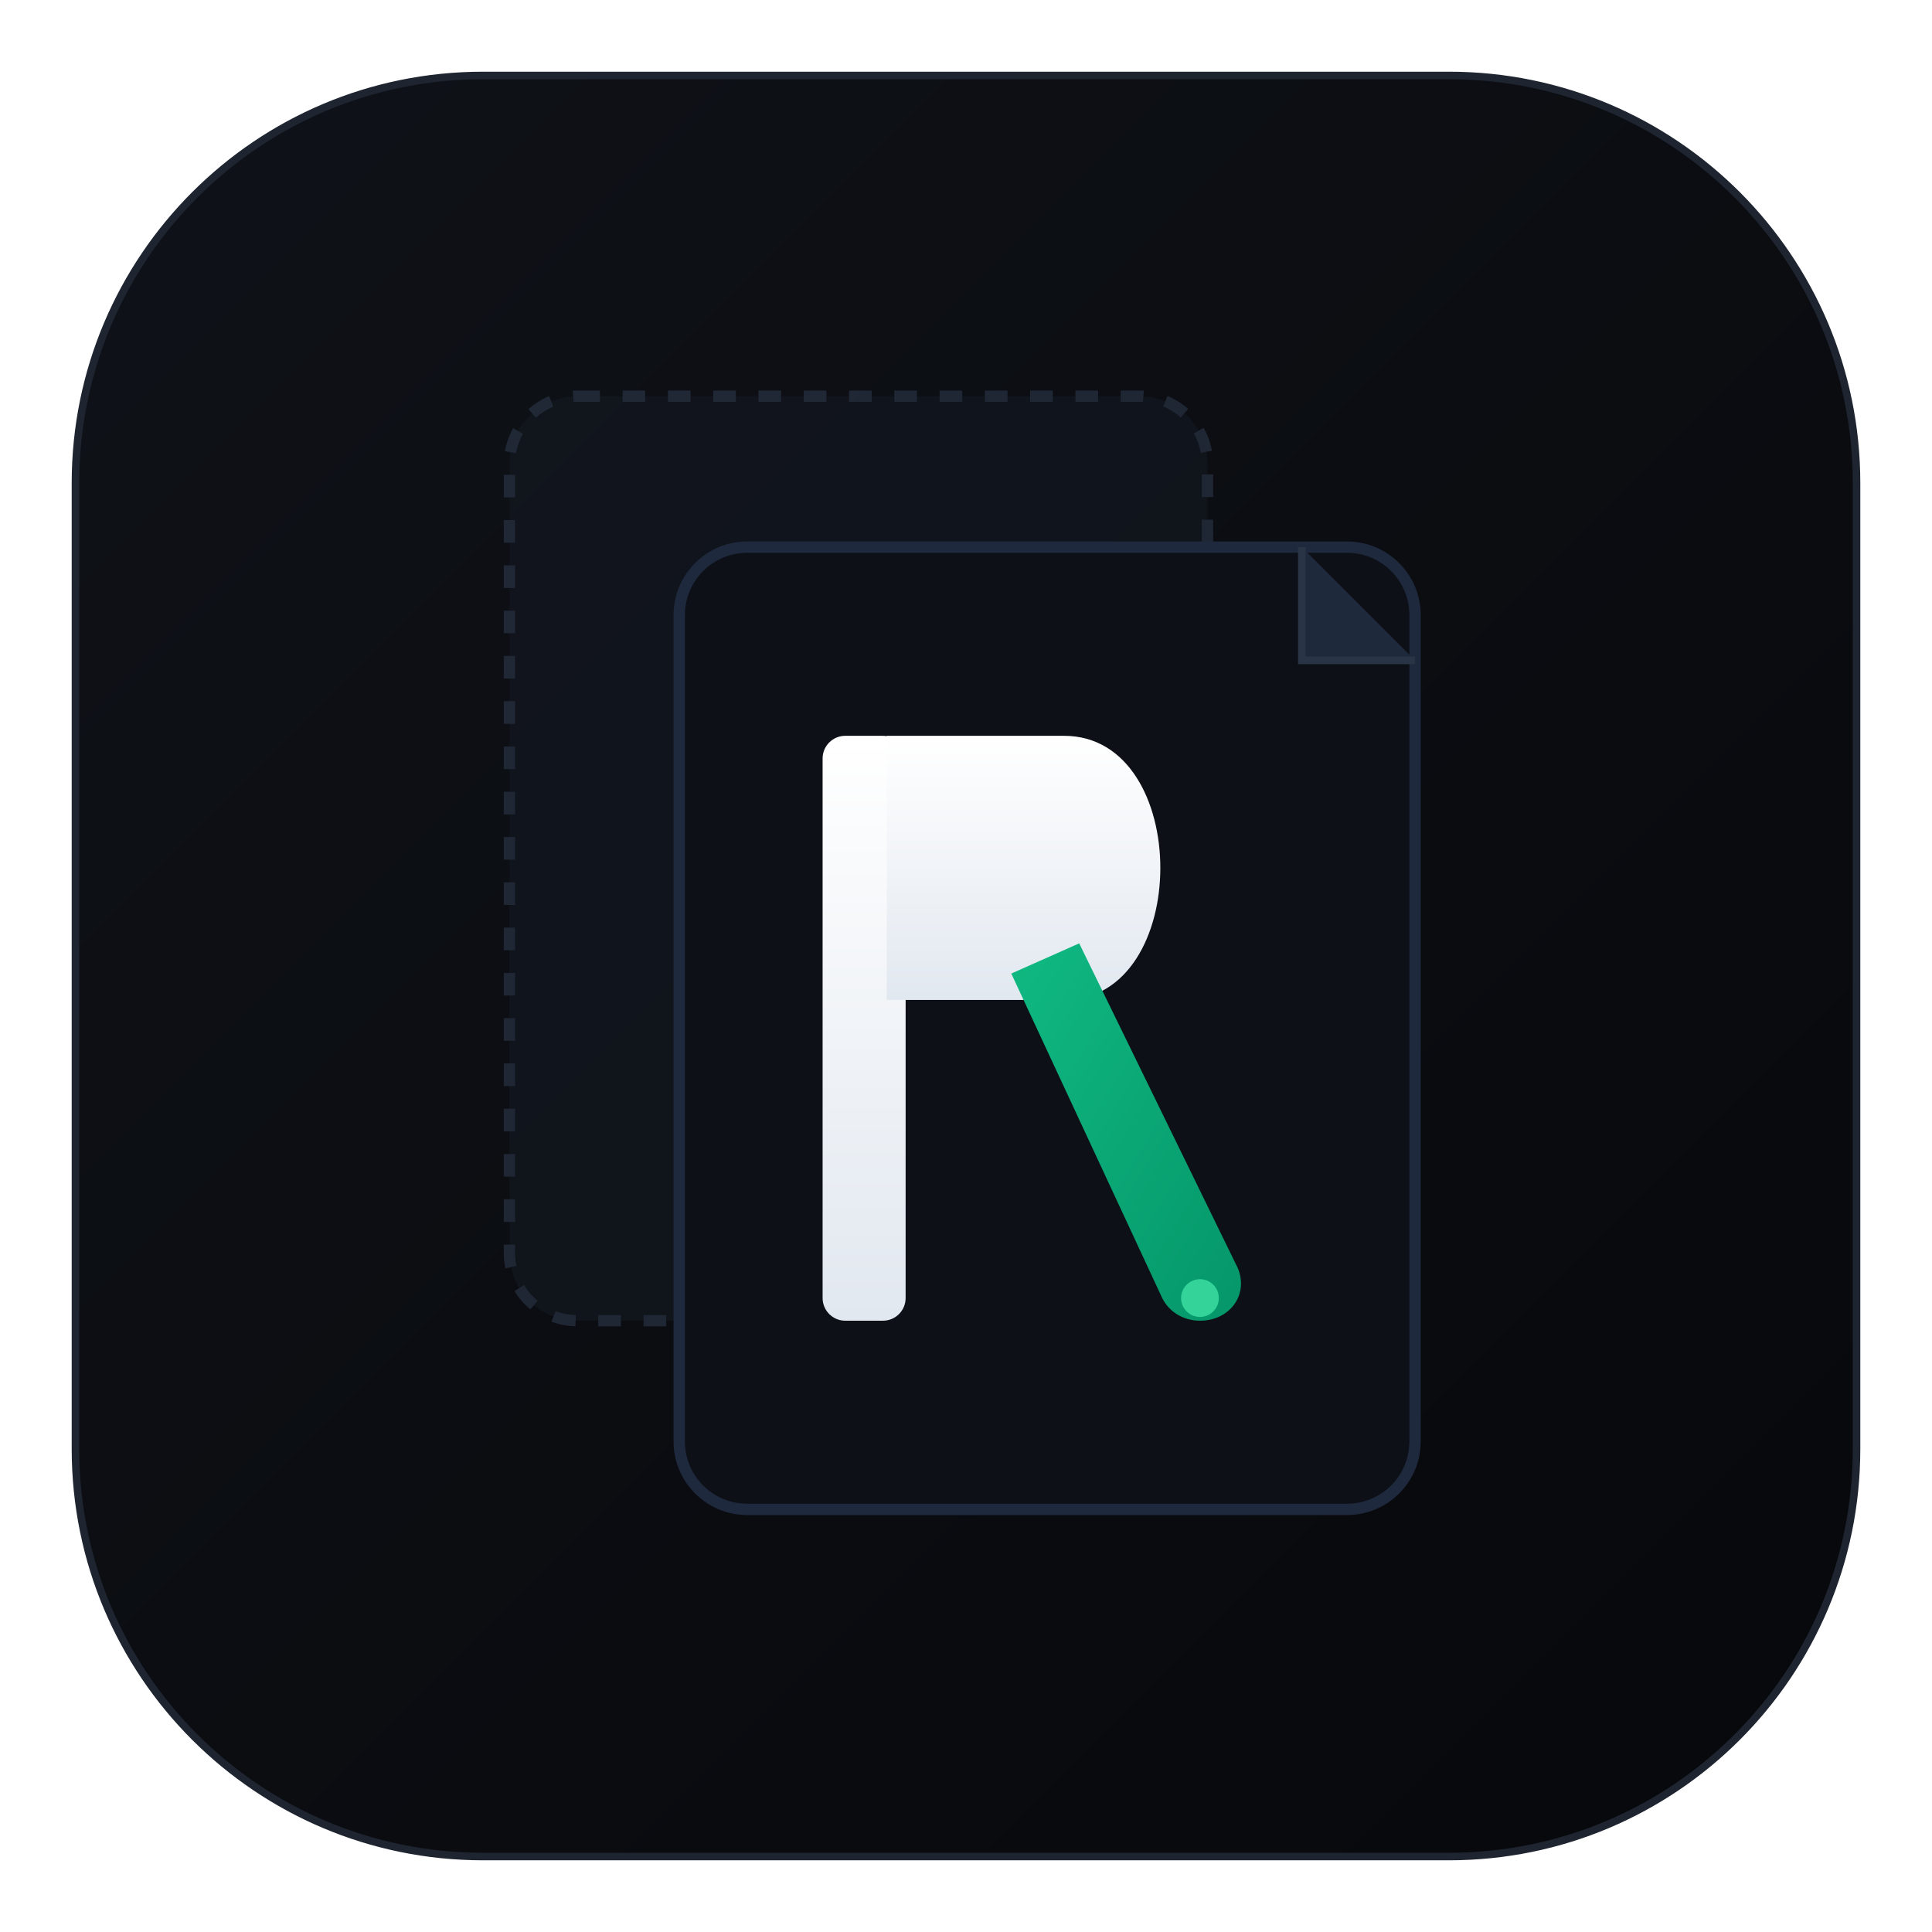
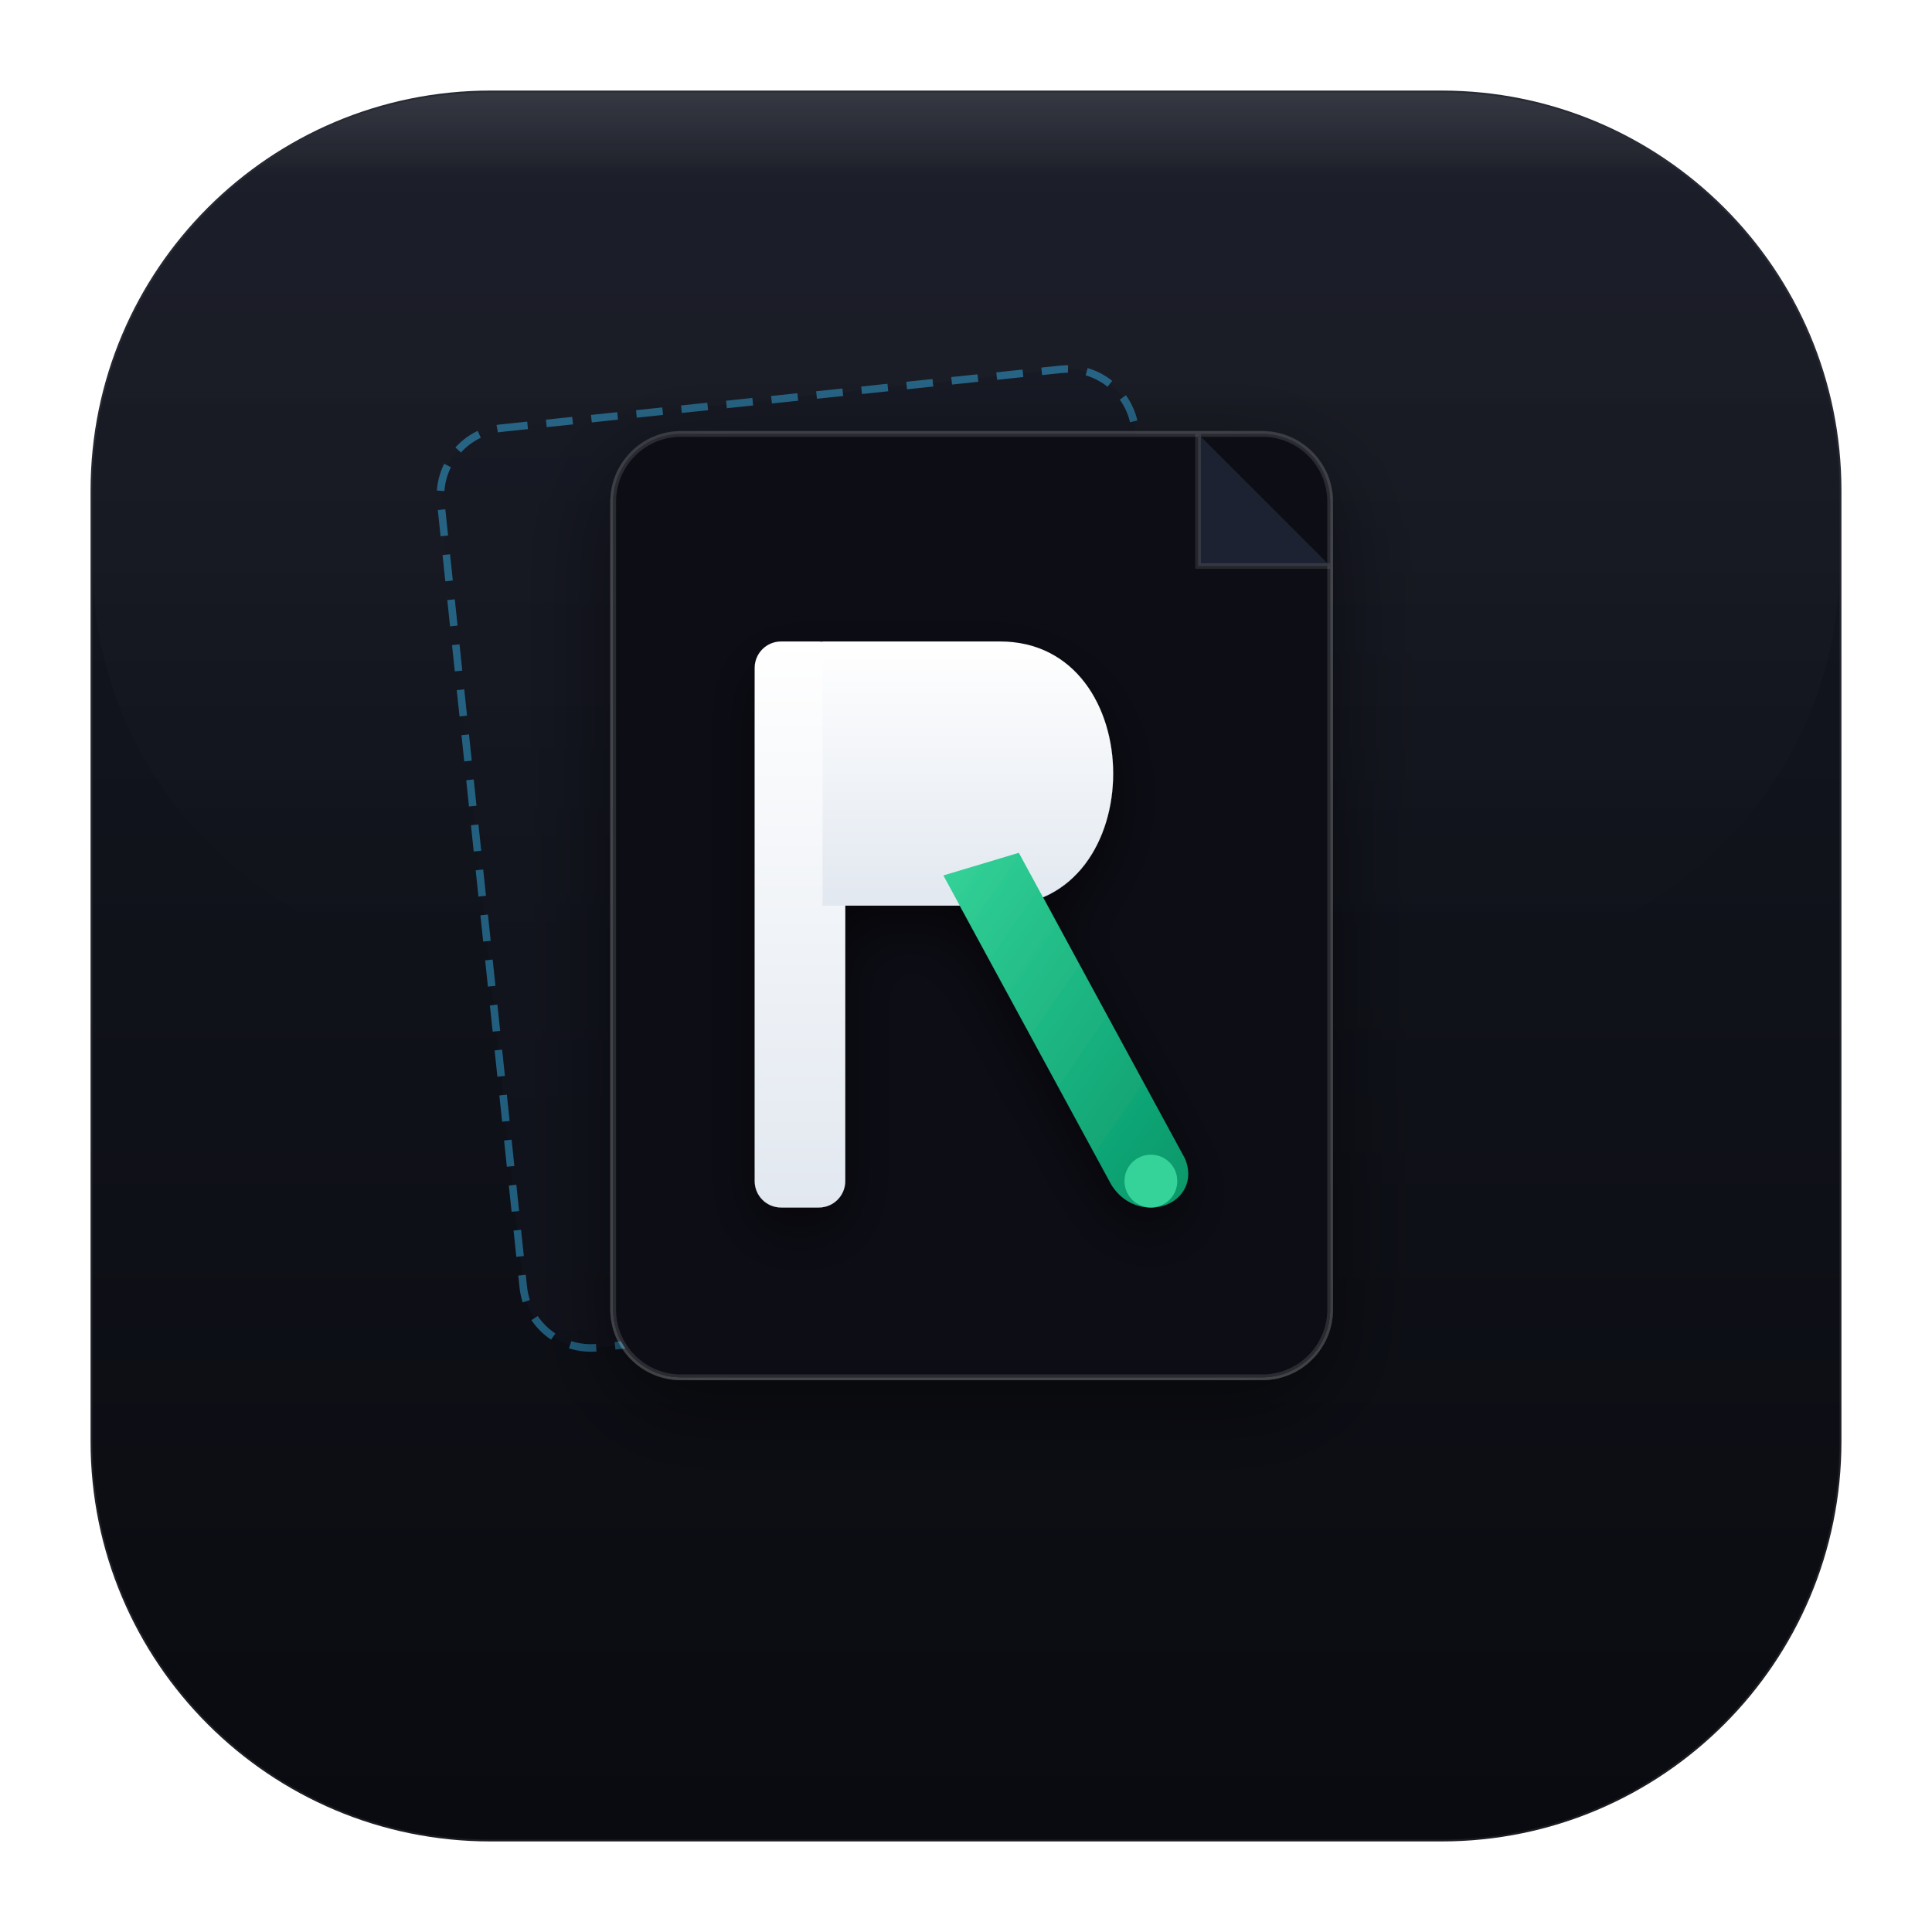
- <svg xmlns="http://www.w3.org/2000/svg" viewBox="0 0 512 512" width="100%" height="100%">
+ <svg xmlns="http://www.w3.org/2000/svg" viewBox="0 0 1024 1024" width="1024" height="1024">
  <defs>
-     <linearGradient id="bgGrad" x1="0%" y1="0%" x2="100%" y2="100%">
-       <stop offset="0%" stop-color="#0f1218" />
-       <stop offset="100%" stop-color="#07080b" />
+     <linearGradient id="bgGrad" x1="0%" y1="0%" x2="0%" y2="100%">
+       <stop offset="0%" stop-color="#161924" />
+       <stop offset="100%" stop-color="#0a0b10" />
    </linearGradient>
-     <linearGradient id="emeraldGrad" x1="0%" y1="0%" x2="100%" y2="100%">
-       <stop offset="0%" stop-color="#10b981" />
-       <stop offset="100%" stop-color="#059669" />
+     <linearGradient id="bevelGrad" x1="0%" y1="0%" x2="0%" y2="100%">
+       <stop offset="0%" stop-color="#ffffff" stop-opacity="0.14" />
+       <stop offset="10%" stop-color="#ffffff" stop-opacity="0.03" />
+       <stop offset="100%" stop-color="#ffffff" stop-opacity="0" />
    </linearGradient>
-     <linearGradient id="rGrad" x1="0%" y1="0%" x2="0%" y2="100%">
+     <linearGradient id="titaniumGrad" x1="0%" y1="0%" x2="0%" y2="100%">
      <stop offset="0%" stop-color="#ffffff" />
      <stop offset="100%" stop-color="#e2e8f0" />
    </linearGradient>
+     <linearGradient id="emeraldGrad" x1="0%" y1="0%" x2="100%" y2="100%">
+       <stop offset="0%" stop-color="#34d399" />
+       <stop offset="100%" stop-color="#059669" />
+     </linearGradient>
+     <filter id="glyphShadow" x="-10%" y="-10%" width="120%" height="125%">
+       <feDropShadow dx="0" dy="12" stdDeviation="16" flood-color="#000000" flood-opacity="0.6" />
+     </filter>
+     <filter id="docShadow" x="-20%" y="-20%" width="140%" height="140%">
+       <feDropShadow dx="0" dy="16" stdDeviation="24" flood-color="#000000" flood-opacity="0.5" />
+     </filter>
  </defs>
-   <rect x="20" y="20" width="472" height="472" rx="108" fill="url(#bgGrad)" stroke="#1e2430" stroke-width="2" />
-   <rect x="135" y="105" width="185" height="245" rx="18" fill="#131720" stroke="#2a3447" stroke-width="3" stroke-dasharray="6 6" opacity="0.65" />
-   <rect x="180" y="145" width="195" height="255" rx="18" fill="#0d1117" stroke="#1f293d" stroke-width="3" />
-   <path d="M 345 145 L 375 175 L 345 175 Z" fill="#1e293b" />
-   <path d="M 345 145 L 345 175 L 375 175" fill="none" stroke="#2a3447" stroke-width="2" />
-   <rect x="218" y="195" width="22" height="155" rx="6" fill="url(#rGrad)" />
-   <path d="M 235 195             L 282 195             C 316 195, 316 265, 282 265             L 235 265 Z            M 240 215             L 278 215             C 296 215, 296 245, 278 245             L 240 245 Z" fill="url(#rGrad)" />
-   <path d="M 268 258             L 308 344             C 310 348, 314 350, 318 350            C 326 350, 331 343, 328 336            L 286 250 Z" fill="url(#emeraldGrad)" />
-   <circle cx="318" cy="344" r="5" fill="#34d399" />
+   <rect x="48" y="48" width="928" height="928" rx="212" fill="url(#bgGrad)" stroke="rgba(255,255,255,0.08)" stroke-width="2" />
+   <rect x="49" y="49" width="926" height="460" rx="211" fill="url(#bevelGrad)" pointer-events="none" />
+   <g transform="translate(260, 205) rotate(-6 230 300)" opacity="0.45">
+     <rect x="0" y="0" width="370" height="490" rx="36" fill="#131722" stroke="#38bdf8" stroke-width="4" stroke-dasharray="14 10" />
+   </g>
+   <g transform="translate(325, 230)" filter="url(#docShadow)">
+     <rect x="0" y="0" width="380" height="500" rx="36" fill="#0d0e14" stroke="rgba(255,255,255,0.12)" stroke-width="3" />
+     <path d="M 310 0 L 380 70 L 310 70 Z" fill="#1e2230" />
+     <path d="M 310 0 L 310 70 L 380 70" fill="none" stroke="rgba(255,255,255,0.1)" stroke-width="3" />
+   </g>
+   <g filter="url(#glyphShadow)">
+     <rect x="400" y="340" width="48" height="300" rx="14" fill="url(#titaniumGrad)" />
+     <path d="M 436 340               L 530 340               C 610 340, 610 480, 530 480               L 436 480 Z              M 448 380               L 524 380               C 570 380, 570 440, 524 440               L 448 440 Z" fill="url(#titaniumGrad)" />
+     <path d="M 500 464               L 588 626               C 592 634, 600 640, 610 640              C 624 640, 634 628, 628 614              L 540 452 Z" fill="url(#emeraldGrad)" />
+     <circle cx="610" cy="626" r="14" fill="#34d399" />
+   </g>
</svg>
